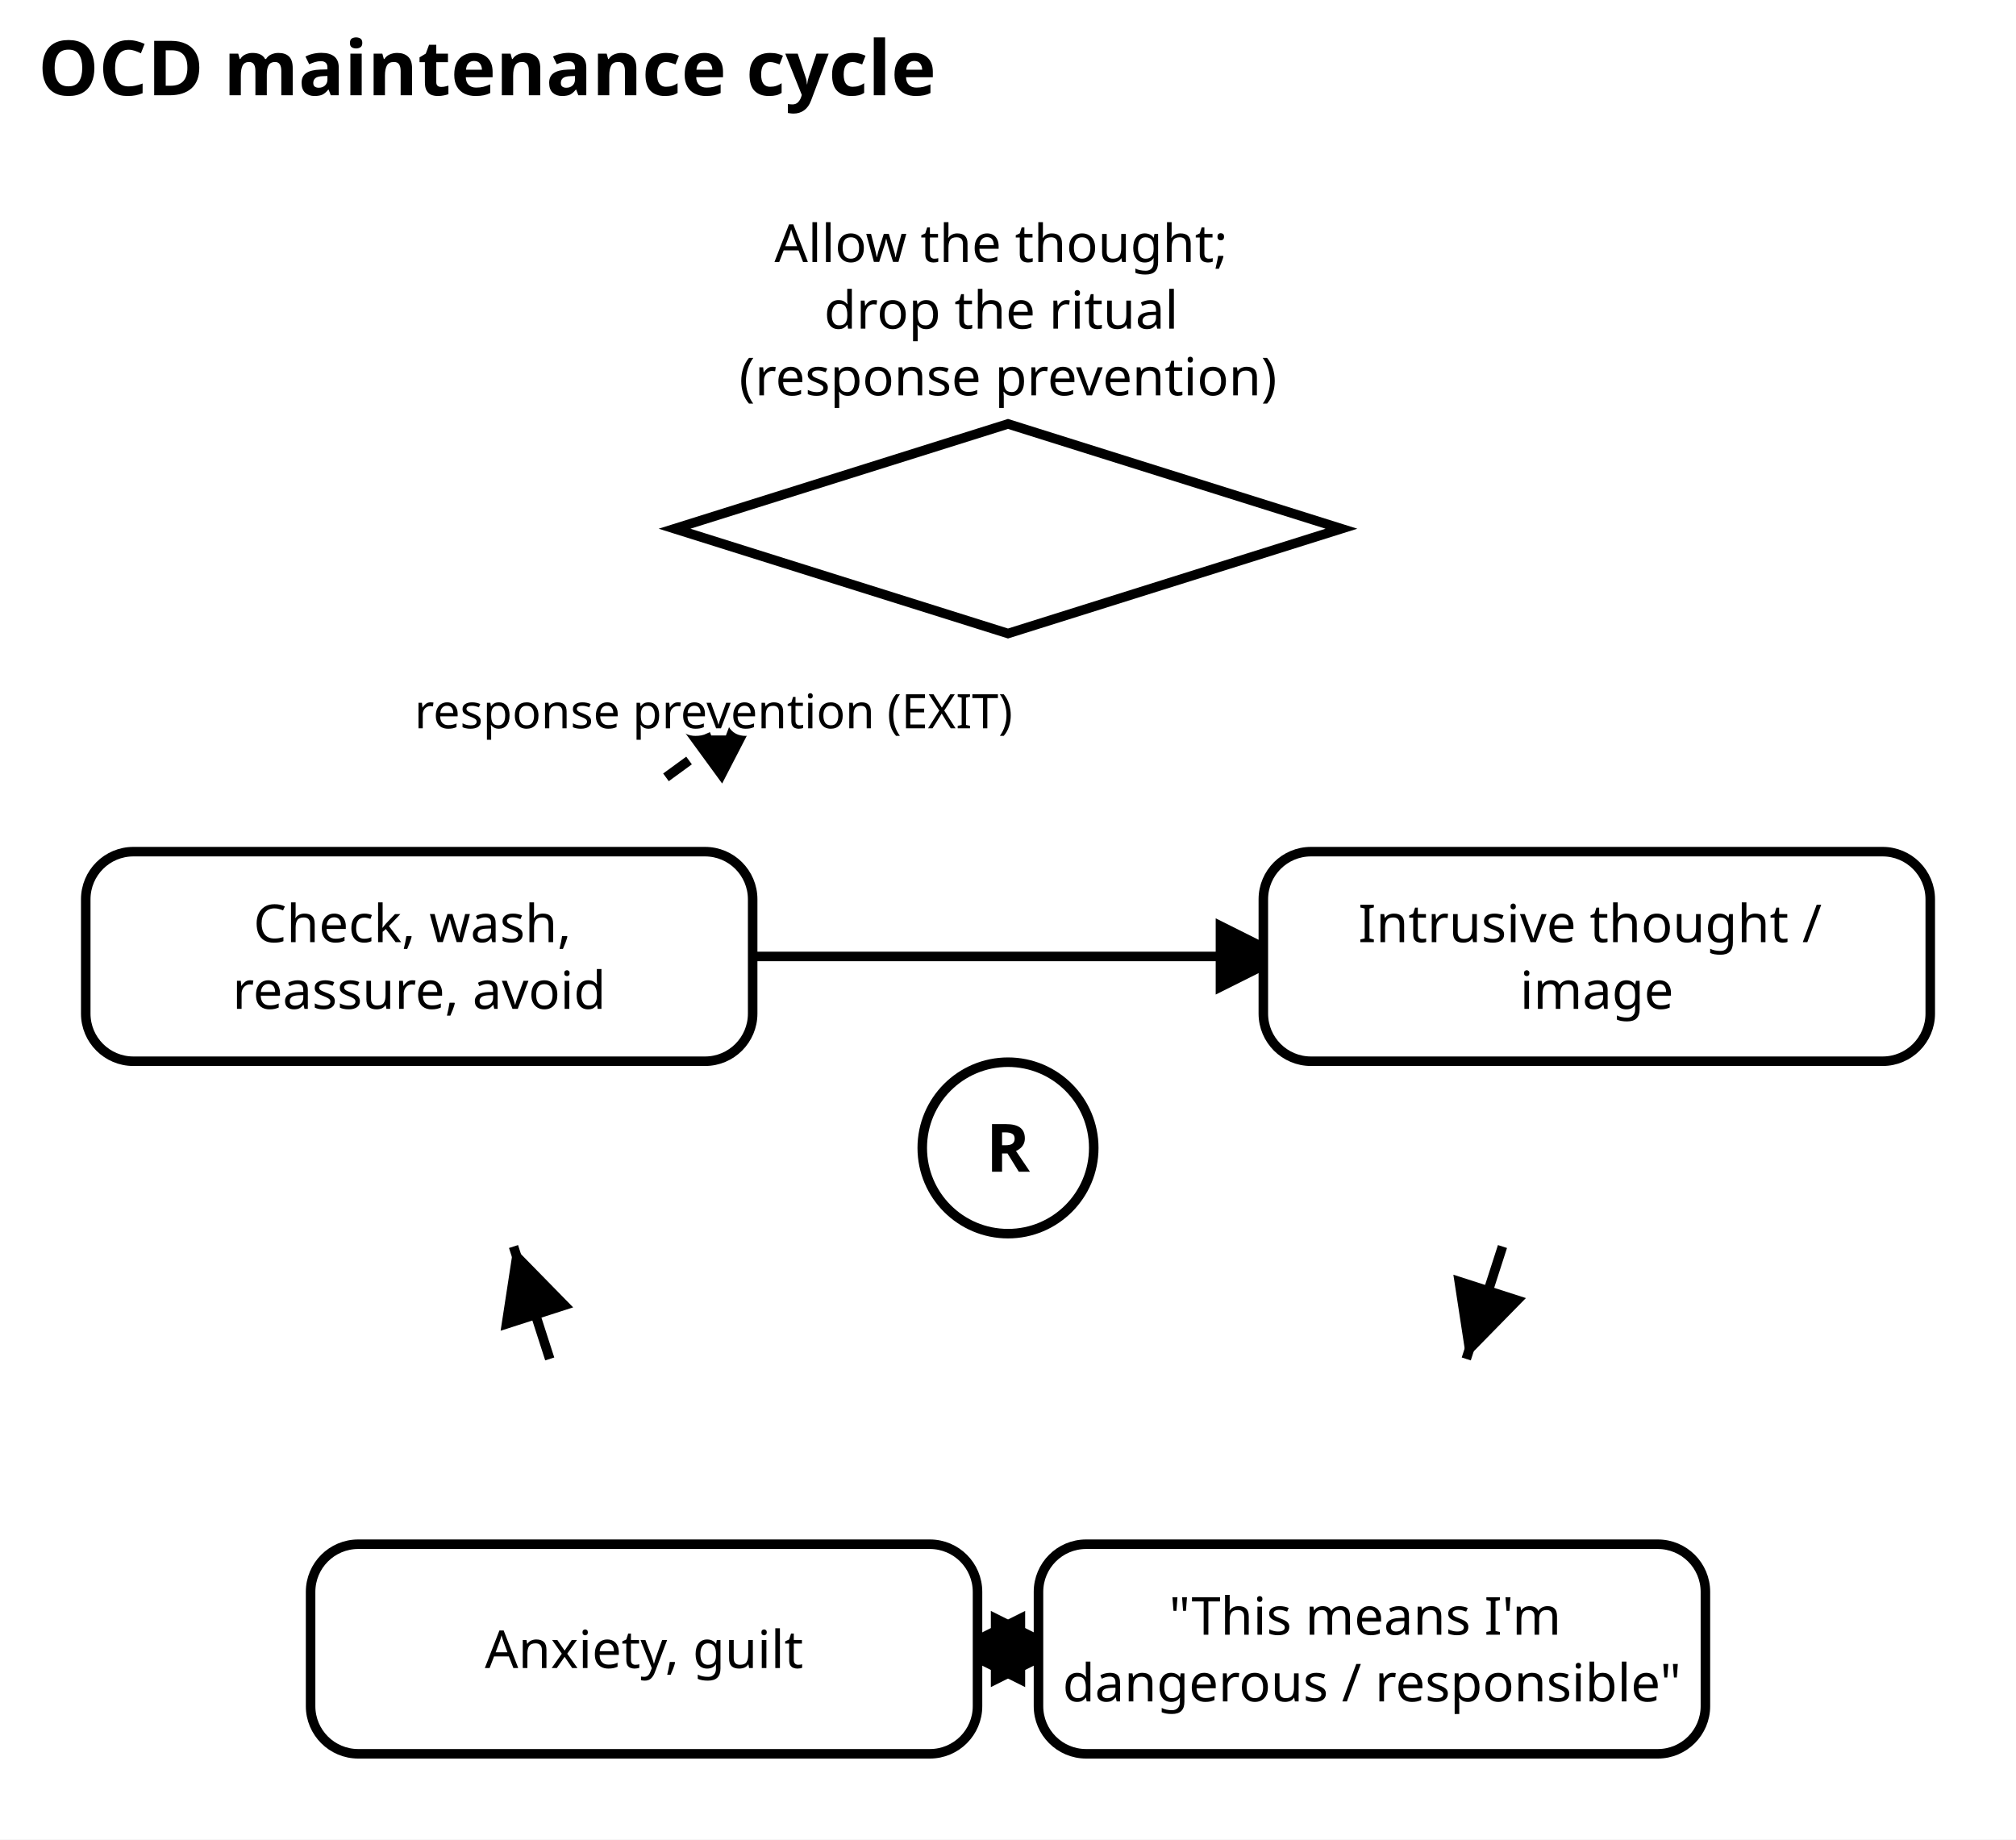
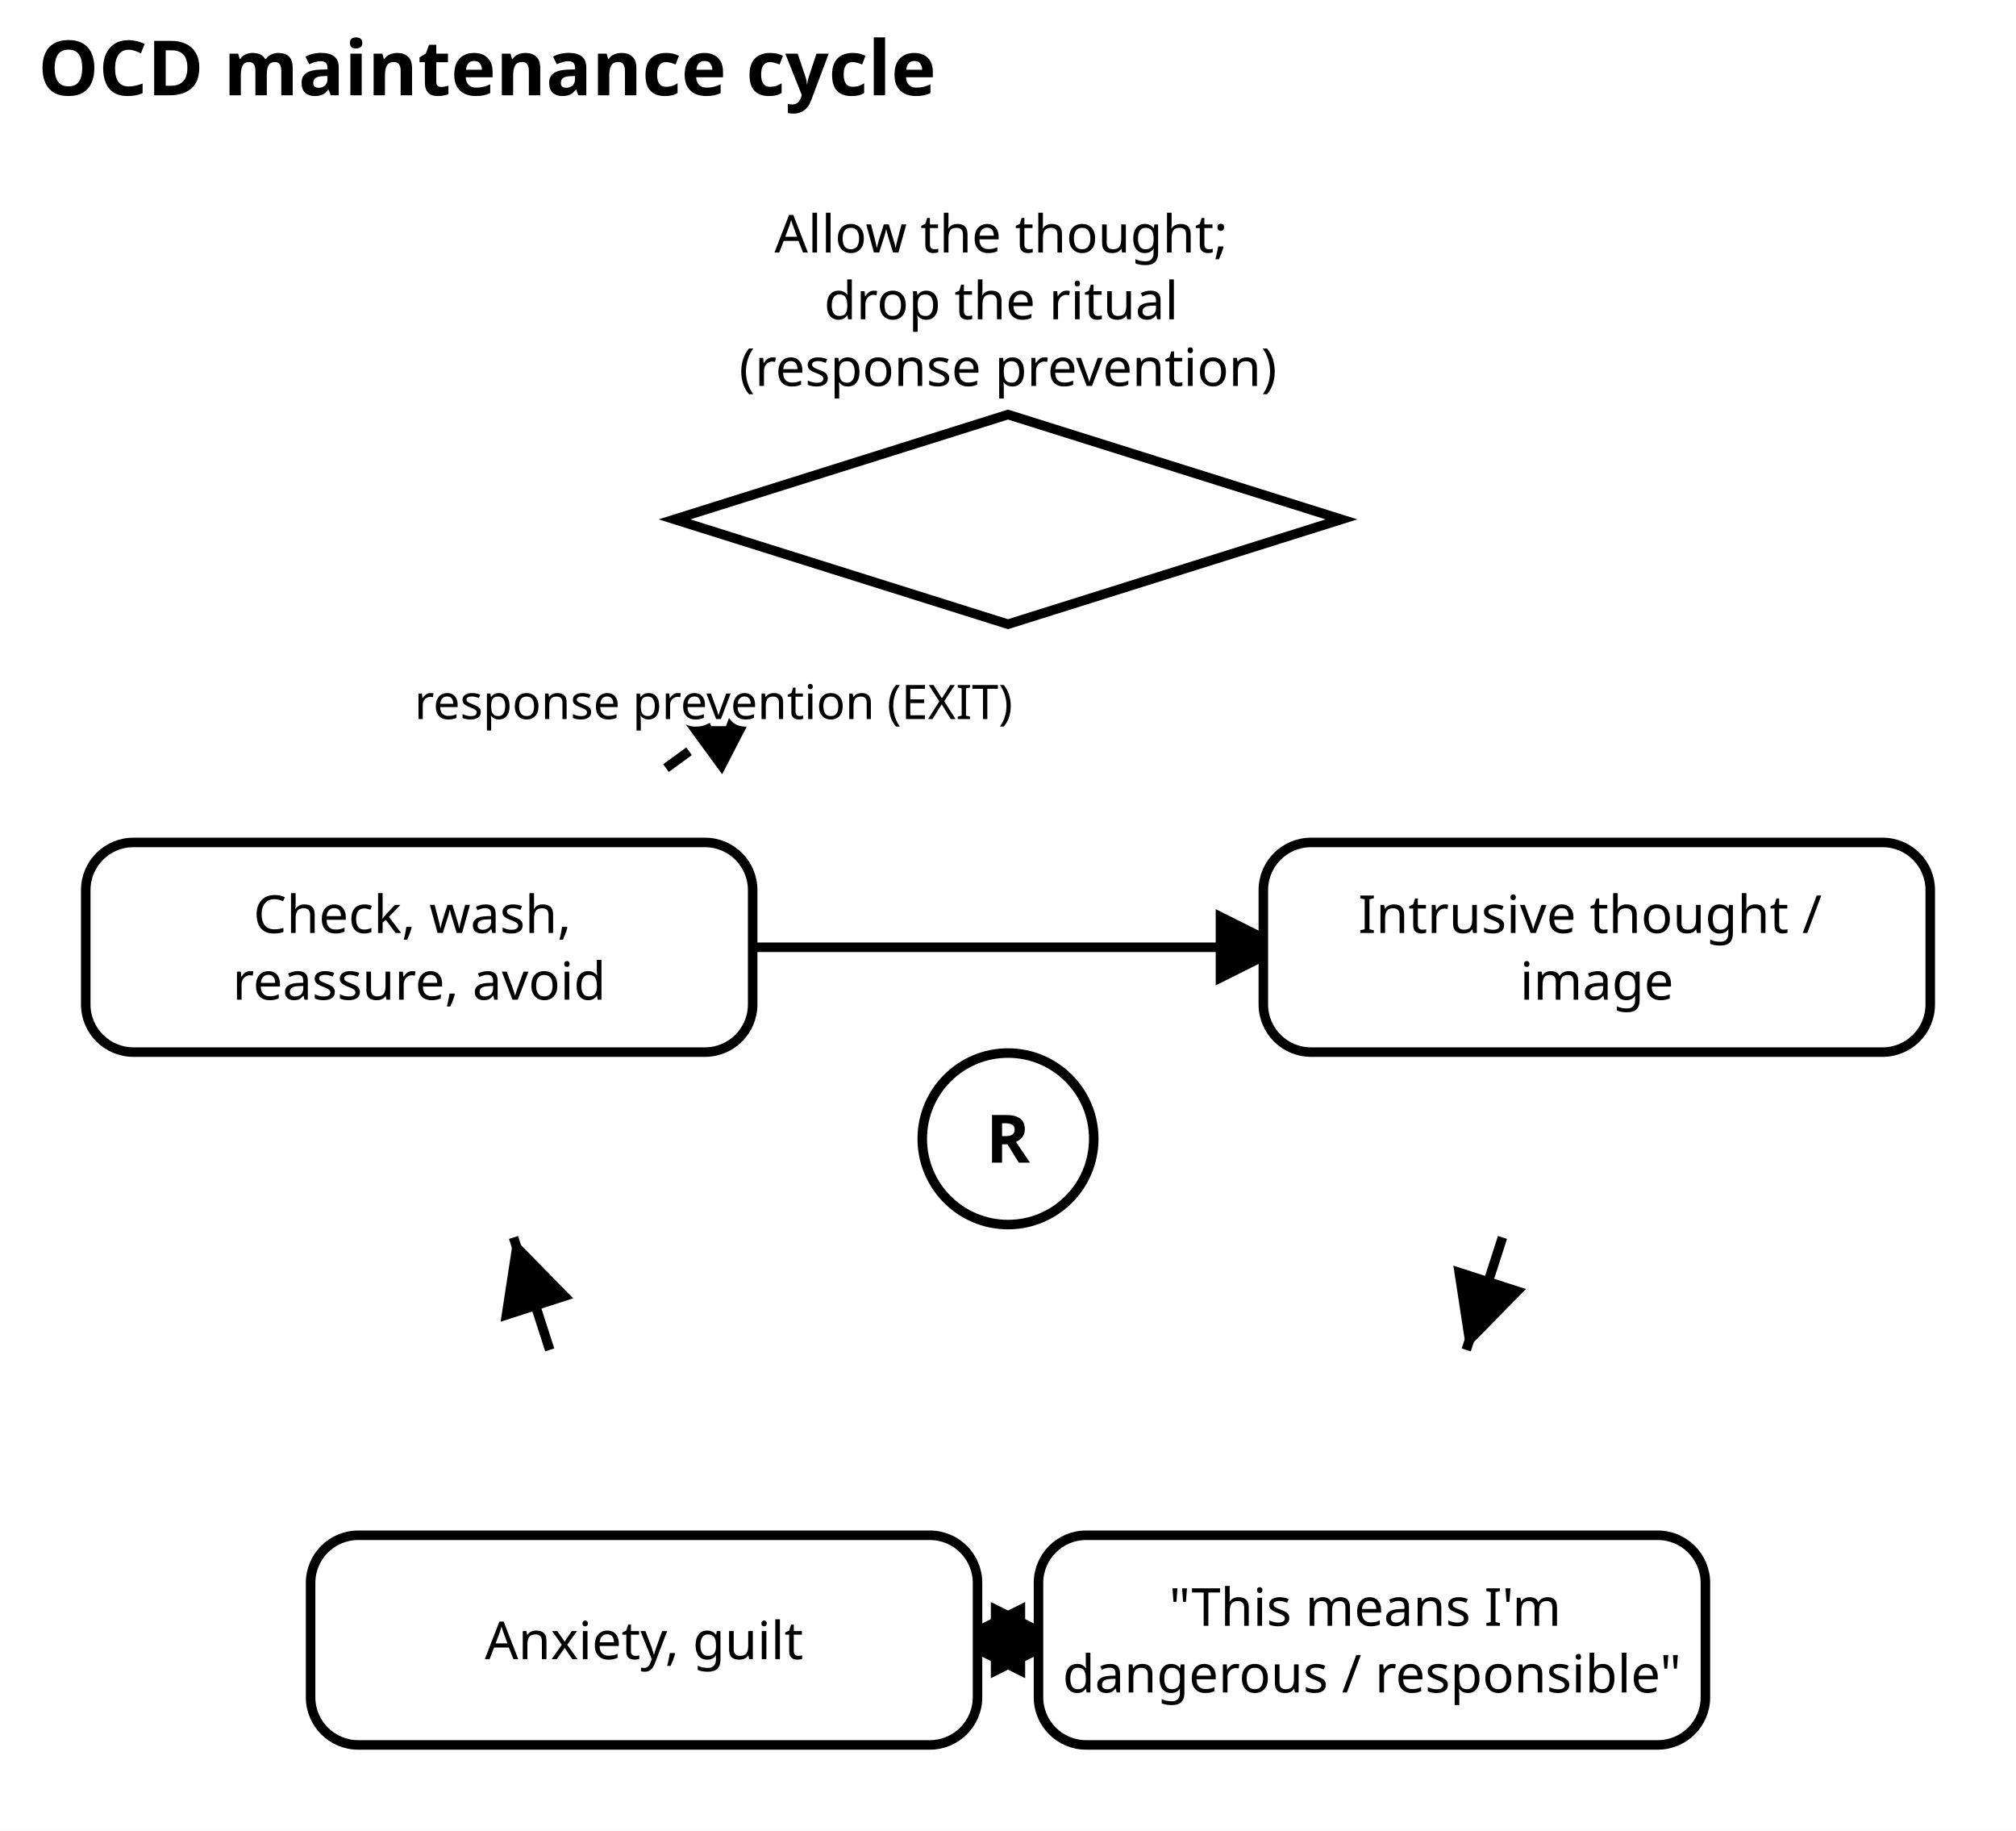
- <svg xmlns="http://www.w3.org/2000/svg" viewBox="68.4 9 423.2 386.2" role="img" aria-label="Maintaining loop: OCD maintenance cycle. Links: Intrusive thought / image -&gt; &quot;This means I'm dangerous / responsible&quot;; &quot;This means I'm dangerous / responsible&quot; &lt;-&gt; Anxiety, guilt; Anxiety, guilt -&gt; Check, wash, reassure, avoid; Check, wash, reassure, avoid -&gt; Intrusive thought / image (reinforcing). Ways out: Check, wash, reassure, avoid to Allow the thought; drop the ritual (response prevention).">
+ <svg xmlns="http://www.w3.org/2000/svg" viewBox="68.4 11 423.2 384.2" role="img" aria-label="Maintaining loop: OCD maintenance cycle. Links: Intrusive thought / image -&gt; &quot;This means I'm dangerous / responsible&quot;; &quot;This means I'm dangerous / responsible&quot; &lt;-&gt; Anxiety, guilt; Anxiety, guilt -&gt; Check, wash, reassure, avoid; Check, wash, reassure, avoid -&gt; Intrusive thought / image (reinforcing). Ways out: Check, wash, reassure, avoid to Allow the thought; drop the ritual (response prevention).">
  <defs>
    <marker id="arrow" markerWidth="10" markerHeight="10" refX="8" refY="4" orient="auto-start-reverse">
      <path d="M0,0 L8,4 L0,8 z" fill="#000" />
    </marker>
  </defs>
-   <rect x="68.4" y="9" width="423.2" height="386.2" fill="#fff" />
-   <text x="76.4" y="29" font-family="sans-serif" font-size="16" font-weight="700">OCD maintenance cycle</text>
+   <rect x="68.4" y="11" width="423.2" height="384.2" fill="#fff" />
+   <text x="76.4" y="31" font-family="sans-serif" font-size="16" font-weight="700">OCD maintenance cycle</text>
  <path data-el="edge:e1" d="M 383.8,270.7 L 376.2,294.3" fill="none" stroke="#000" stroke-width="2" marker-end="url(#arrow)" />
  <path data-el="edge:e2" d="M 292.4,355.2 L 267.6,355.2" fill="none" stroke="#000" stroke-width="2" marker-start="url(#arrow)" marker-end="url(#arrow)" />
  <path data-el="edge:e3" d="M 183.8,294.3 L 176.2,270.7" fill="none" stroke="#000" stroke-width="2" marker-end="url(#arrow)" />
  <path data-el="edge:e4" d="M 220.4,209.8 L 339.6,209.8" fill="none" stroke="#000" stroke-width="2" marker-end="url(#arrow)" />
  <path data-el="edge:x1" d="M 208.2,172.2 L 228.2,157.6" fill="none" stroke="#000" stroke-width="2" stroke-dasharray="6 5" marker-end="url(#arrow)" />
  <text data-el="edgelabel:x1" x="218.2" y="161.9" font-family="sans-serif" font-size="10" text-anchor="middle" stroke="#fff" stroke-width="3" paint-order="stroke">response prevention (EXIT)</text>
  <circle cx="280" cy="250" r="18" fill="#fff" stroke="#000" stroke-width="2" />
  <text x="280" y="255" text-anchor="middle" font-family="sans-serif" font-size="14" font-weight="700">R</text>
  <rect data-el="node:intrusion" x="333.6" y="187.8" width="140" height="44" rx="10" ry="10" fill="#fff" stroke="#000" stroke-width="2" />
  <text text-anchor="middle" font-family="sans-serif" font-size="11" data-el="nodelabel:intrusion">
    <tspan x="403.6" y="206.8">Intrusive thought /</tspan>
    <tspan x="403.6" y="220.8">image</tspan>
  </text>
  <rect data-el="node:appraisal" x="286.4" y="333.2" width="140" height="44" rx="10" ry="10" fill="#fff" stroke="#000" stroke-width="2" />
  <text text-anchor="middle" font-family="sans-serif" font-size="11" data-el="nodelabel:appraisal">
    <tspan x="356.4" y="352.2">"This means I'm</tspan>
    <tspan x="356.4" y="366.2" textLength="124" lengthAdjust="spacingAndGlyphs">dangerous / responsible"</tspan>
  </text>
  <rect data-el="node:distress" x="133.6" y="333.2" width="140" height="44" rx="10" ry="10" fill="#fff" stroke="#000" stroke-width="2" />
  <text x="203.6" y="359.2" font-family="sans-serif" font-size="11" text-anchor="middle" data-el="nodelabel:distress">Anxiety, guilt</text>
  <rect data-el="node:compulsion" x="86.4" y="187.8" width="140" height="44" rx="10" ry="10" fill="#fff" stroke="#000" stroke-width="2" />
  <text text-anchor="middle" font-family="sans-serif" font-size="11" data-el="nodelabel:compulsion">
    <tspan x="156.4" y="206.8">Check, wash,</tspan>
    <tspan x="156.4" y="220.8">reassure, avoid</tspan>
  </text>
  <polygon data-el="node:out" points="280,98 350,120 280,142 210,120" fill="#fff" stroke="#000" stroke-width="2" />
  <text text-anchor="middle" font-family="sans-serif" font-size="11" stroke="#fff" stroke-width="3" paint-order="stroke" data-el="nodelabel:out">
    <tspan x="280" y="64">Allow the thought;</tspan>
    <tspan x="280" y="78">drop the ritual</tspan>
    <tspan x="280" y="92">(response prevention)</tspan>
  </text>
</svg>
